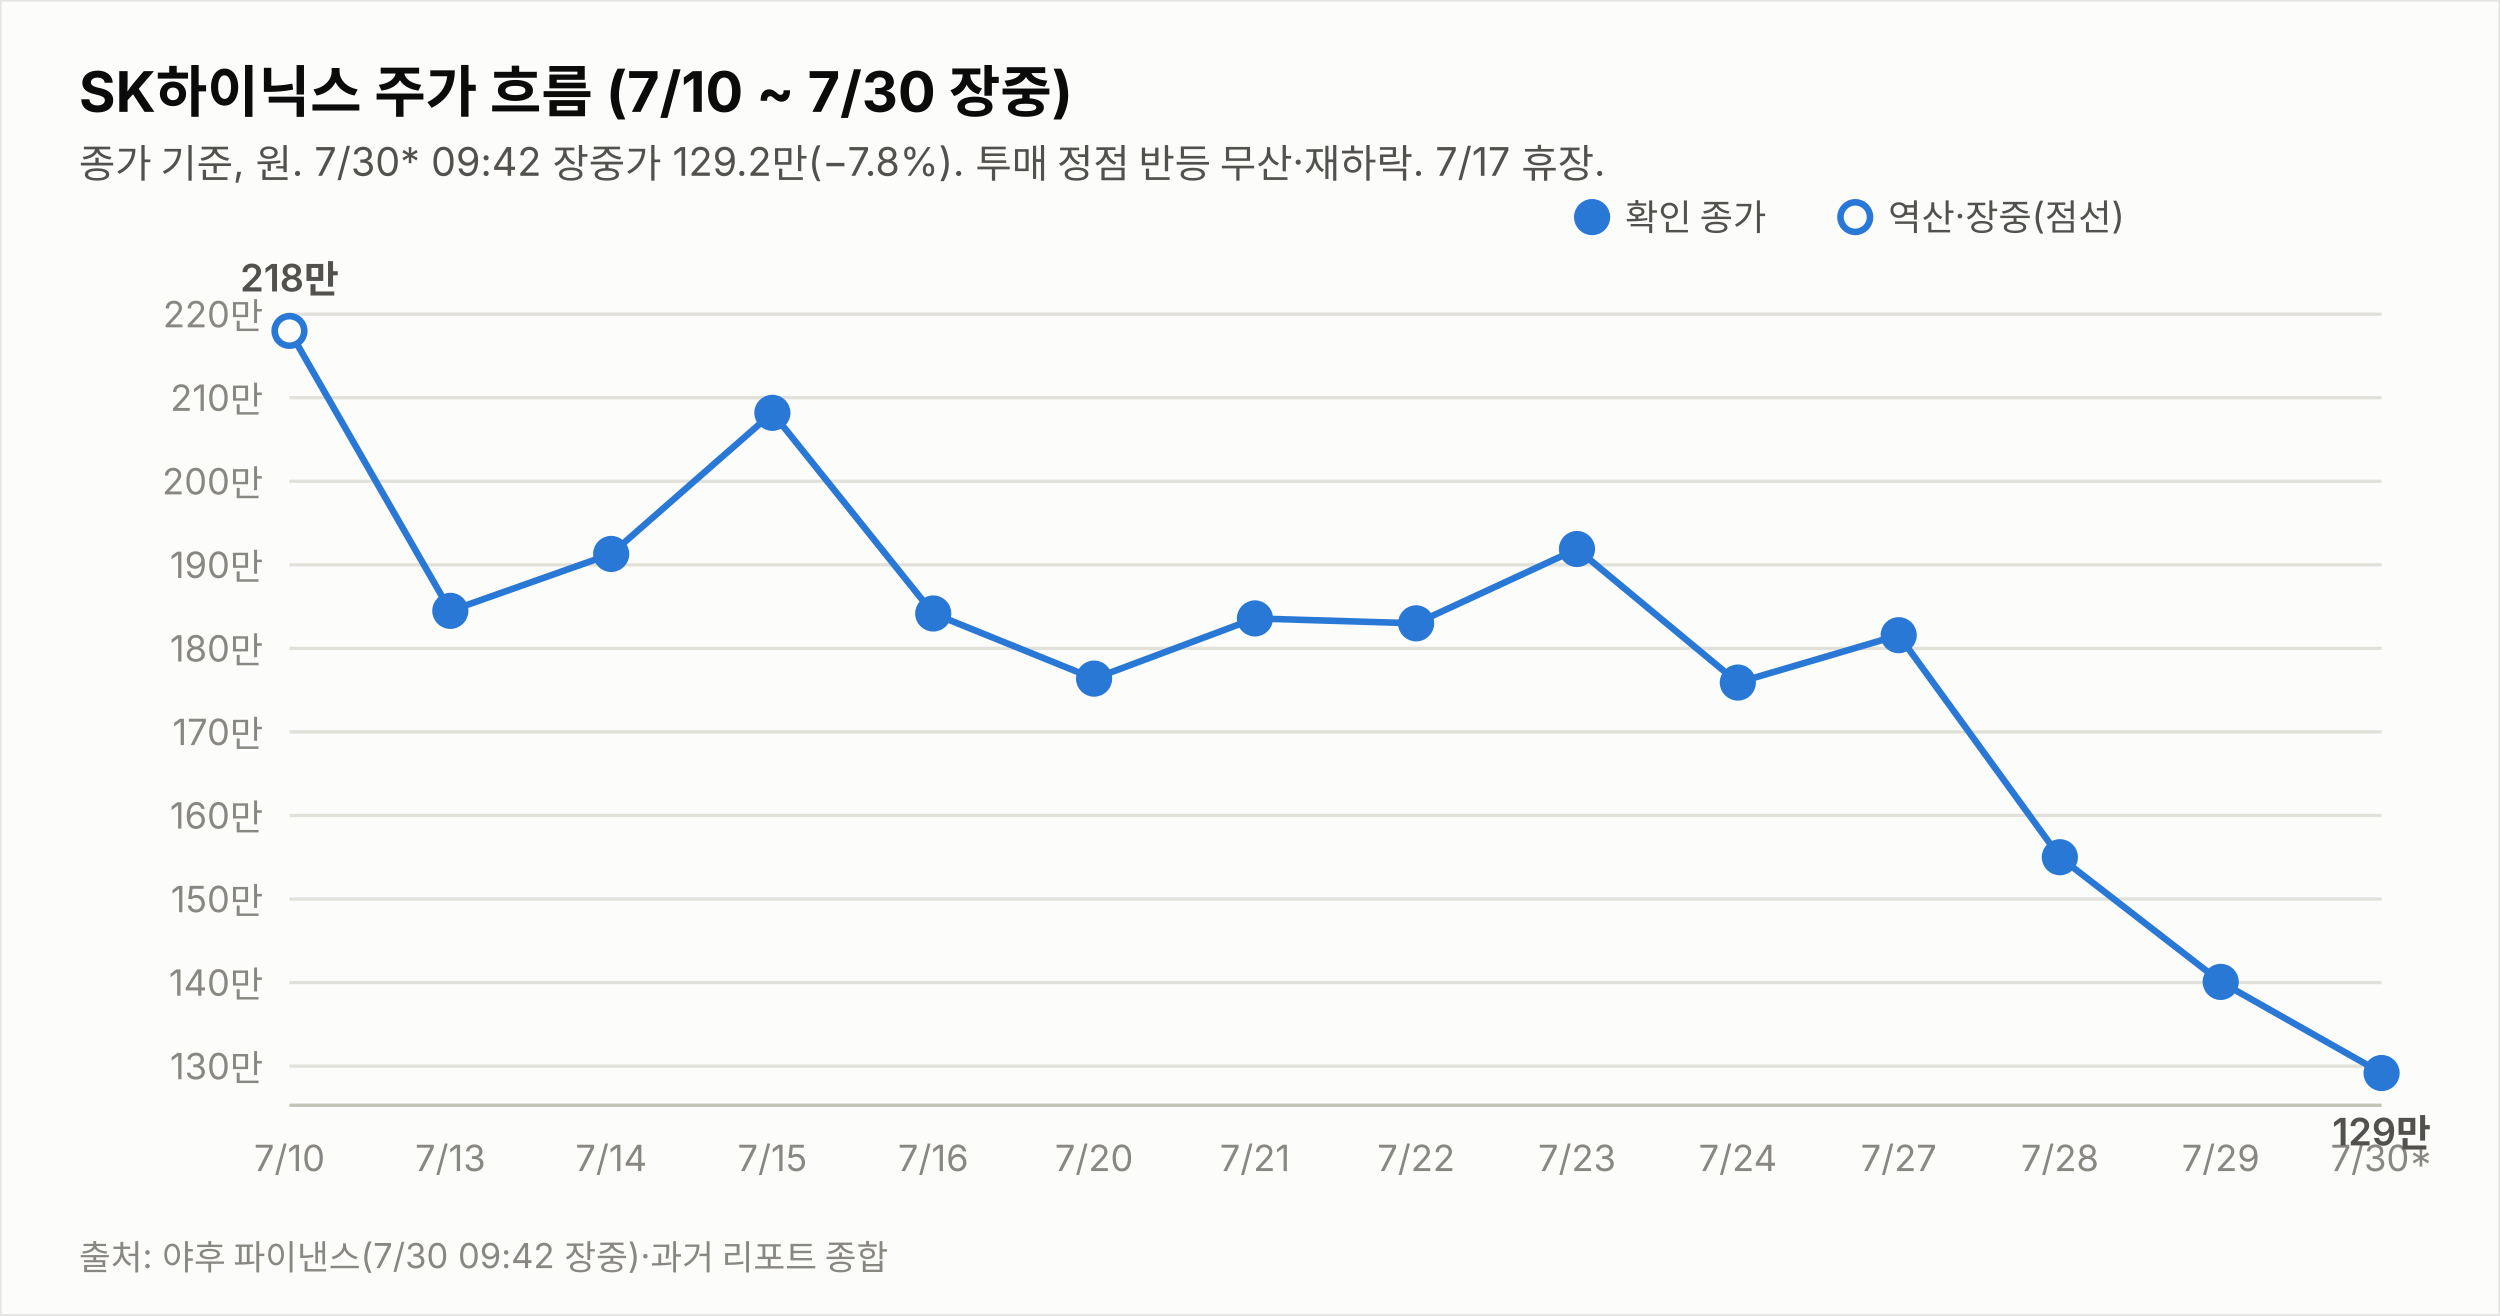
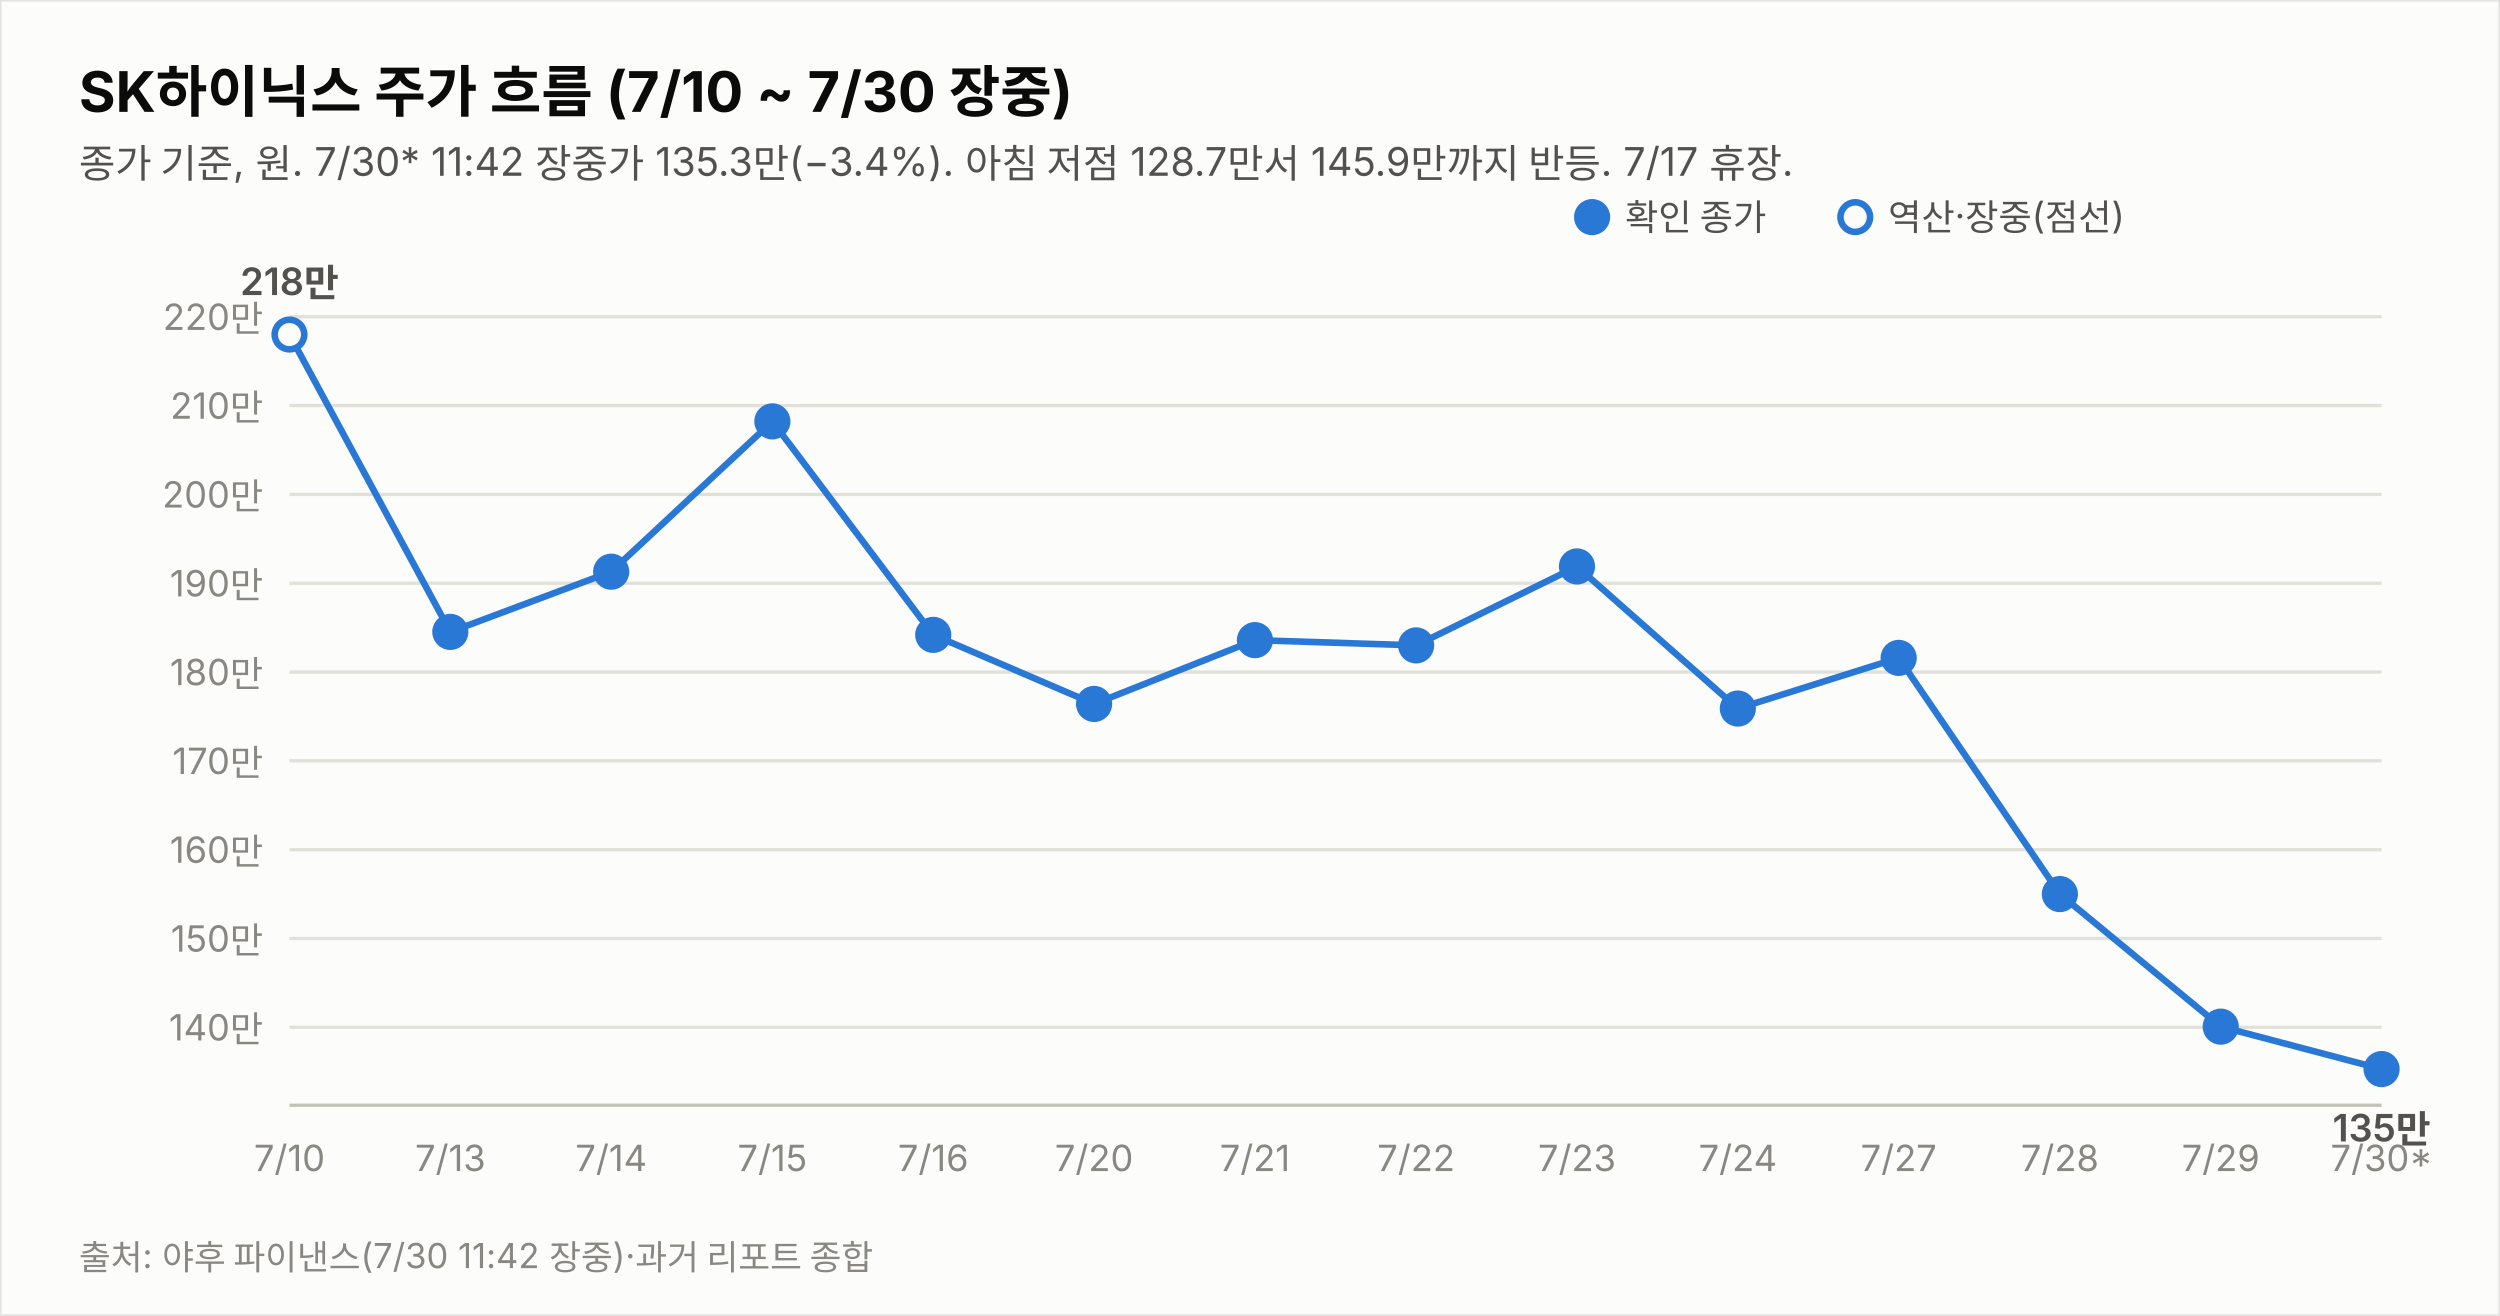
<svg xmlns="http://www.w3.org/2000/svg" width="760" height="400" viewBox="0 0 760 400" font-family="system-ui,-apple-system,&quot;Segoe UI&quot;,&quot;Malgun Gothic&quot;,&quot;Apple SD Gothic Neo&quot;,sans-serif">
  <rect width="760" height="400" fill="#fcfcfb" stroke="rgba(11,11,11,0.10)" />
  <text x="24" y="34" font-size="17" font-weight="700" fill="#0b0b0b">SK하이닉스 주가 흐름 (7/10 ~ 7/30 장중)</text>
-   <text x="24" y="54" font-size="12" fill="#52514e">종가 기준, 원. 7/30* 09:42 장중가 129.2만(−7.8%). 투매 정점 반등 무산·재하락. 7/17 휴장.</text>
-   <line x1="88" y1="324.1" x2="724" y2="324.1" stroke="#e1e0d9" stroke-width="1" />
-   <text x="80" y="328.1" font-size="11" fill="#898781" text-anchor="end" style="font-variant-numeric:tabular-nums">130만</text>
-   <line x1="88" y1="298.7" x2="724" y2="298.7" stroke="#e1e0d9" stroke-width="1" />
-   <text x="80" y="302.7" font-size="11" fill="#898781" text-anchor="end" style="font-variant-numeric:tabular-nums">140만</text>
-   <line x1="88" y1="273.3" x2="724" y2="273.3" stroke="#e1e0d9" stroke-width="1" />
-   <text x="80" y="277.3" font-size="11" fill="#898781" text-anchor="end" style="font-variant-numeric:tabular-nums">150만</text>
-   <line x1="88" y1="247.9" x2="724" y2="247.9" stroke="#e1e0d9" stroke-width="1" />
-   <text x="80" y="251.9" font-size="11" fill="#898781" text-anchor="end" style="font-variant-numeric:tabular-nums">160만</text>
-   <line x1="88" y1="222.5" x2="724" y2="222.5" stroke="#e1e0d9" stroke-width="1" />
-   <text x="80" y="226.5" font-size="11" fill="#898781" text-anchor="end" style="font-variant-numeric:tabular-nums">170만</text>
-   <line x1="88" y1="197.1" x2="724" y2="197.1" stroke="#e1e0d9" stroke-width="1" />
-   <text x="80" y="201.1" font-size="11" fill="#898781" text-anchor="end" style="font-variant-numeric:tabular-nums">180만</text>
-   <line x1="88" y1="171.7" x2="724" y2="171.7" stroke="#e1e0d9" stroke-width="1" />
-   <text x="80" y="175.7" font-size="11" fill="#898781" text-anchor="end" style="font-variant-numeric:tabular-nums">190만</text>
-   <line x1="88" y1="146.3" x2="724" y2="146.3" stroke="#e1e0d9" stroke-width="1" />
-   <text x="80" y="150.3" font-size="11" fill="#898781" text-anchor="end" style="font-variant-numeric:tabular-nums">200만</text>
-   <line x1="88" y1="120.9" x2="724" y2="120.9" stroke="#e1e0d9" stroke-width="1" />
-   <text x="80" y="124.9" font-size="11" fill="#898781" text-anchor="end" style="font-variant-numeric:tabular-nums">210만</text>
-   <line x1="88" y1="95.5" x2="724" y2="95.5" stroke="#e1e0d9" stroke-width="1" />
-   <text x="80" y="99.5" font-size="11" fill="#898781" text-anchor="end" style="font-variant-numeric:tabular-nums">220만</text>
+   <text x="24" y="54" font-size="12" fill="#52514e">종가 기준, 원. 7/30* 11:42 장중가 135.3만(−3.4%). 아침 저점 128.7만서 145.9만까지 반등. 7/17 휴장.</text>
+   <line x1="88" y1="312.3" x2="724" y2="312.3" stroke="#e1e0d9" stroke-width="1" />
+   <text x="80" y="316.3" font-size="11" fill="#898781" text-anchor="end" style="font-variant-numeric:tabular-nums">140만</text>
+   <line x1="88" y1="285.3" x2="724" y2="285.3" stroke="#e1e0d9" stroke-width="1" />
+   <text x="80" y="289.3" font-size="11" fill="#898781" text-anchor="end" style="font-variant-numeric:tabular-nums">150만</text>
+   <line x1="88" y1="258.3" x2="724" y2="258.3" stroke="#e1e0d9" stroke-width="1" />
+   <text x="80" y="262.3" font-size="11" fill="#898781" text-anchor="end" style="font-variant-numeric:tabular-nums">160만</text>
+   <line x1="88" y1="231.3" x2="724" y2="231.3" stroke="#e1e0d9" stroke-width="1" />
+   <text x="80" y="235.3" font-size="11" fill="#898781" text-anchor="end" style="font-variant-numeric:tabular-nums">170만</text>
+   <line x1="88" y1="204.3" x2="724" y2="204.3" stroke="#e1e0d9" stroke-width="1" />
+   <text x="80" y="208.3" font-size="11" fill="#898781" text-anchor="end" style="font-variant-numeric:tabular-nums">180만</text>
+   <line x1="88" y1="177.3" x2="724" y2="177.3" stroke="#e1e0d9" stroke-width="1" />
+   <text x="80" y="181.3" font-size="11" fill="#898781" text-anchor="end" style="font-variant-numeric:tabular-nums">190만</text>
+   <line x1="88" y1="150.3" x2="724" y2="150.3" stroke="#e1e0d9" stroke-width="1" />
+   <text x="80" y="154.3" font-size="11" fill="#898781" text-anchor="end" style="font-variant-numeric:tabular-nums">200만</text>
+   <line x1="88" y1="123.3" x2="724" y2="123.3" stroke="#e1e0d9" stroke-width="1" />
+   <text x="80" y="127.3" font-size="11" fill="#898781" text-anchor="end" style="font-variant-numeric:tabular-nums">210만</text>
+   <line x1="88" y1="96.3" x2="724" y2="96.3" stroke="#e1e0d9" stroke-width="1" />
+   <text x="80" y="100.3" font-size="11" fill="#898781" text-anchor="end" style="font-variant-numeric:tabular-nums">220만</text>
  <line x1="88" y1="336" x2="724" y2="336" stroke="#c3c2b7" stroke-width="1" />
-   <path d="M88.0,100.6 L136.9,185.7 L185.8,168.4 L234.8,125.5 L283.7,186.5 L332.6,206.3 L381.5,188.0 L430.5,189.5 L479.4,166.9 L528.3,207.5 L577.2,193.1 L626.2,260.6 L675.1,298.5 L724.0,326.2" fill="none" stroke="#2a78d6" stroke-width="2" />
-   <circle cx="88.0" cy="100.6" r="4.5" fill="#fcfcfb" stroke="#2a78d6" stroke-width="2" />
+   <path d="M88.0,101.7 L136.9,192.1 L185.8,173.8 L234.8,128.1 L283.7,193.0 L332.6,214.0 L381.5,194.6 L430.5,196.2 L479.4,172.2 L528.3,215.4 L577.2,200.0 L626.2,271.8 L675.1,312.1 L724.0,325.0" fill="none" stroke="#2a78d6" stroke-width="2" />
+   <circle cx="88.0" cy="101.7" r="4.5" fill="#fcfcfb" stroke="#2a78d6" stroke-width="2" />
  <text x="88.0" y="356" font-size="11" fill="#898781" text-anchor="middle">7/10</text>
-   <text x="88.0" y="88.6" font-size="11.5" font-weight="600" fill="#52514e" text-anchor="middle" style="font-variant-numeric:tabular-nums">218만</text>
-   <circle cx="136.9" cy="185.7" r="4.5" fill="#2a78d6" stroke="#2a78d6" stroke-width="2" />
+   <text x="88.0" y="89.7" font-size="11.5" font-weight="600" fill="#52514e" text-anchor="middle" style="font-variant-numeric:tabular-nums">218만</text>
+   <circle cx="136.9" cy="192.1" r="4.5" fill="#2a78d6" stroke="#2a78d6" stroke-width="2" />
  <text x="136.9" y="356" font-size="11" fill="#898781" text-anchor="middle">7/13</text>
-   <circle cx="185.8" cy="168.4" r="4.5" fill="#2a78d6" stroke="#2a78d6" stroke-width="2" />
+   <circle cx="185.8" cy="173.8" r="4.5" fill="#2a78d6" stroke="#2a78d6" stroke-width="2" />
  <text x="185.8" y="356" font-size="11" fill="#898781" text-anchor="middle">7/14</text>
-   <circle cx="234.8" cy="125.5" r="4.5" fill="#2a78d6" stroke="#2a78d6" stroke-width="2" />
+   <circle cx="234.8" cy="128.1" r="4.5" fill="#2a78d6" stroke="#2a78d6" stroke-width="2" />
  <text x="234.8" y="356" font-size="11" fill="#898781" text-anchor="middle">7/15</text>
-   <circle cx="283.7" cy="186.5" r="4.5" fill="#2a78d6" stroke="#2a78d6" stroke-width="2" />
+   <circle cx="283.7" cy="193.0" r="4.5" fill="#2a78d6" stroke="#2a78d6" stroke-width="2" />
  <text x="283.7" y="356" font-size="11" fill="#898781" text-anchor="middle">7/16</text>
-   <circle cx="332.6" cy="206.3" r="4.5" fill="#2a78d6" stroke="#2a78d6" stroke-width="2" />
+   <circle cx="332.6" cy="214.0" r="4.5" fill="#2a78d6" stroke="#2a78d6" stroke-width="2" />
  <text x="332.6" y="356" font-size="11" fill="#898781" text-anchor="middle">7/20</text>
-   <circle cx="381.5" cy="188.0" r="4.5" fill="#2a78d6" stroke="#2a78d6" stroke-width="2" />
+   <circle cx="381.5" cy="194.6" r="4.5" fill="#2a78d6" stroke="#2a78d6" stroke-width="2" />
  <text x="381.5" y="356" font-size="11" fill="#898781" text-anchor="middle">7/21</text>
-   <circle cx="430.5" cy="189.5" r="4.5" fill="#2a78d6" stroke="#2a78d6" stroke-width="2" />
+   <circle cx="430.5" cy="196.2" r="4.5" fill="#2a78d6" stroke="#2a78d6" stroke-width="2" />
  <text x="430.5" y="356" font-size="11" fill="#898781" text-anchor="middle">7/22</text>
-   <circle cx="479.4" cy="166.9" r="4.5" fill="#2a78d6" stroke="#2a78d6" stroke-width="2" />
+   <circle cx="479.4" cy="172.2" r="4.5" fill="#2a78d6" stroke="#2a78d6" stroke-width="2" />
  <text x="479.4" y="356" font-size="11" fill="#898781" text-anchor="middle">7/23</text>
-   <circle cx="528.3" cy="207.5" r="4.5" fill="#2a78d6" stroke="#2a78d6" stroke-width="2" />
+   <circle cx="528.3" cy="215.4" r="4.5" fill="#2a78d6" stroke="#2a78d6" stroke-width="2" />
  <text x="528.3" y="356" font-size="11" fill="#898781" text-anchor="middle">7/24</text>
-   <circle cx="577.2" cy="193.1" r="4.5" fill="#2a78d6" stroke="#2a78d6" stroke-width="2" />
+   <circle cx="577.2" cy="200.0" r="4.5" fill="#2a78d6" stroke="#2a78d6" stroke-width="2" />
  <text x="577.2" y="356" font-size="11" fill="#898781" text-anchor="middle">7/27</text>
-   <circle cx="626.2" cy="260.6" r="4.5" fill="#2a78d6" stroke="#2a78d6" stroke-width="2" />
+   <circle cx="626.2" cy="271.8" r="4.5" fill="#2a78d6" stroke="#2a78d6" stroke-width="2" />
  <text x="626.2" y="356" font-size="11" fill="#898781" text-anchor="middle">7/28</text>
-   <circle cx="675.1" cy="298.5" r="4.5" fill="#2a78d6" stroke="#2a78d6" stroke-width="2" />
+   <circle cx="675.1" cy="312.1" r="4.5" fill="#2a78d6" stroke="#2a78d6" stroke-width="2" />
  <text x="675.1" y="356" font-size="11" fill="#898781" text-anchor="middle">7/29</text>
-   <circle cx="724.0" cy="326.2" r="4.5" fill="#2a78d6" stroke="#2a78d6" stroke-width="2" />
+   <circle cx="724.0" cy="325.0" r="4.5" fill="#2a78d6" stroke="#2a78d6" stroke-width="2" />
  <text x="724.0" y="356" font-size="11" fill="#898781" text-anchor="middle">7/30*</text>
-   <text x="724.0" y="348.2" font-size="11.5" font-weight="600" fill="#52514e" text-anchor="middle" style="font-variant-numeric:tabular-nums">129만</text>
+   <text x="724.0" y="347.0" font-size="11.5" font-weight="600" fill="#52514e" text-anchor="middle" style="font-variant-numeric:tabular-nums">135만</text>
  <circle cx="484" cy="66" r="4.5" fill="#2a78d6" stroke="#2a78d6" stroke-width="2" />
  <text x="494" y="70" font-size="11" fill="#52514e">확인 종가</text>
  <circle cx="564" cy="66" r="4.5" fill="#fcfcfb" stroke="#2a78d6" stroke-width="2" />
  <text x="574" y="70" font-size="11" fill="#52514e">역산·장중(점선)</text>
-   <text x="24" y="386" font-size="10.5" fill="#898781">출처: 야후 파이낸스(7/30 09:42 장중)·과거 리포트 종합</text>
+   <text x="24" y="386" font-size="10.5" fill="#898781">출처: 야후 파이낸스(7/30 11:42 장중)·과거 리포트 종합</text>
</svg>
